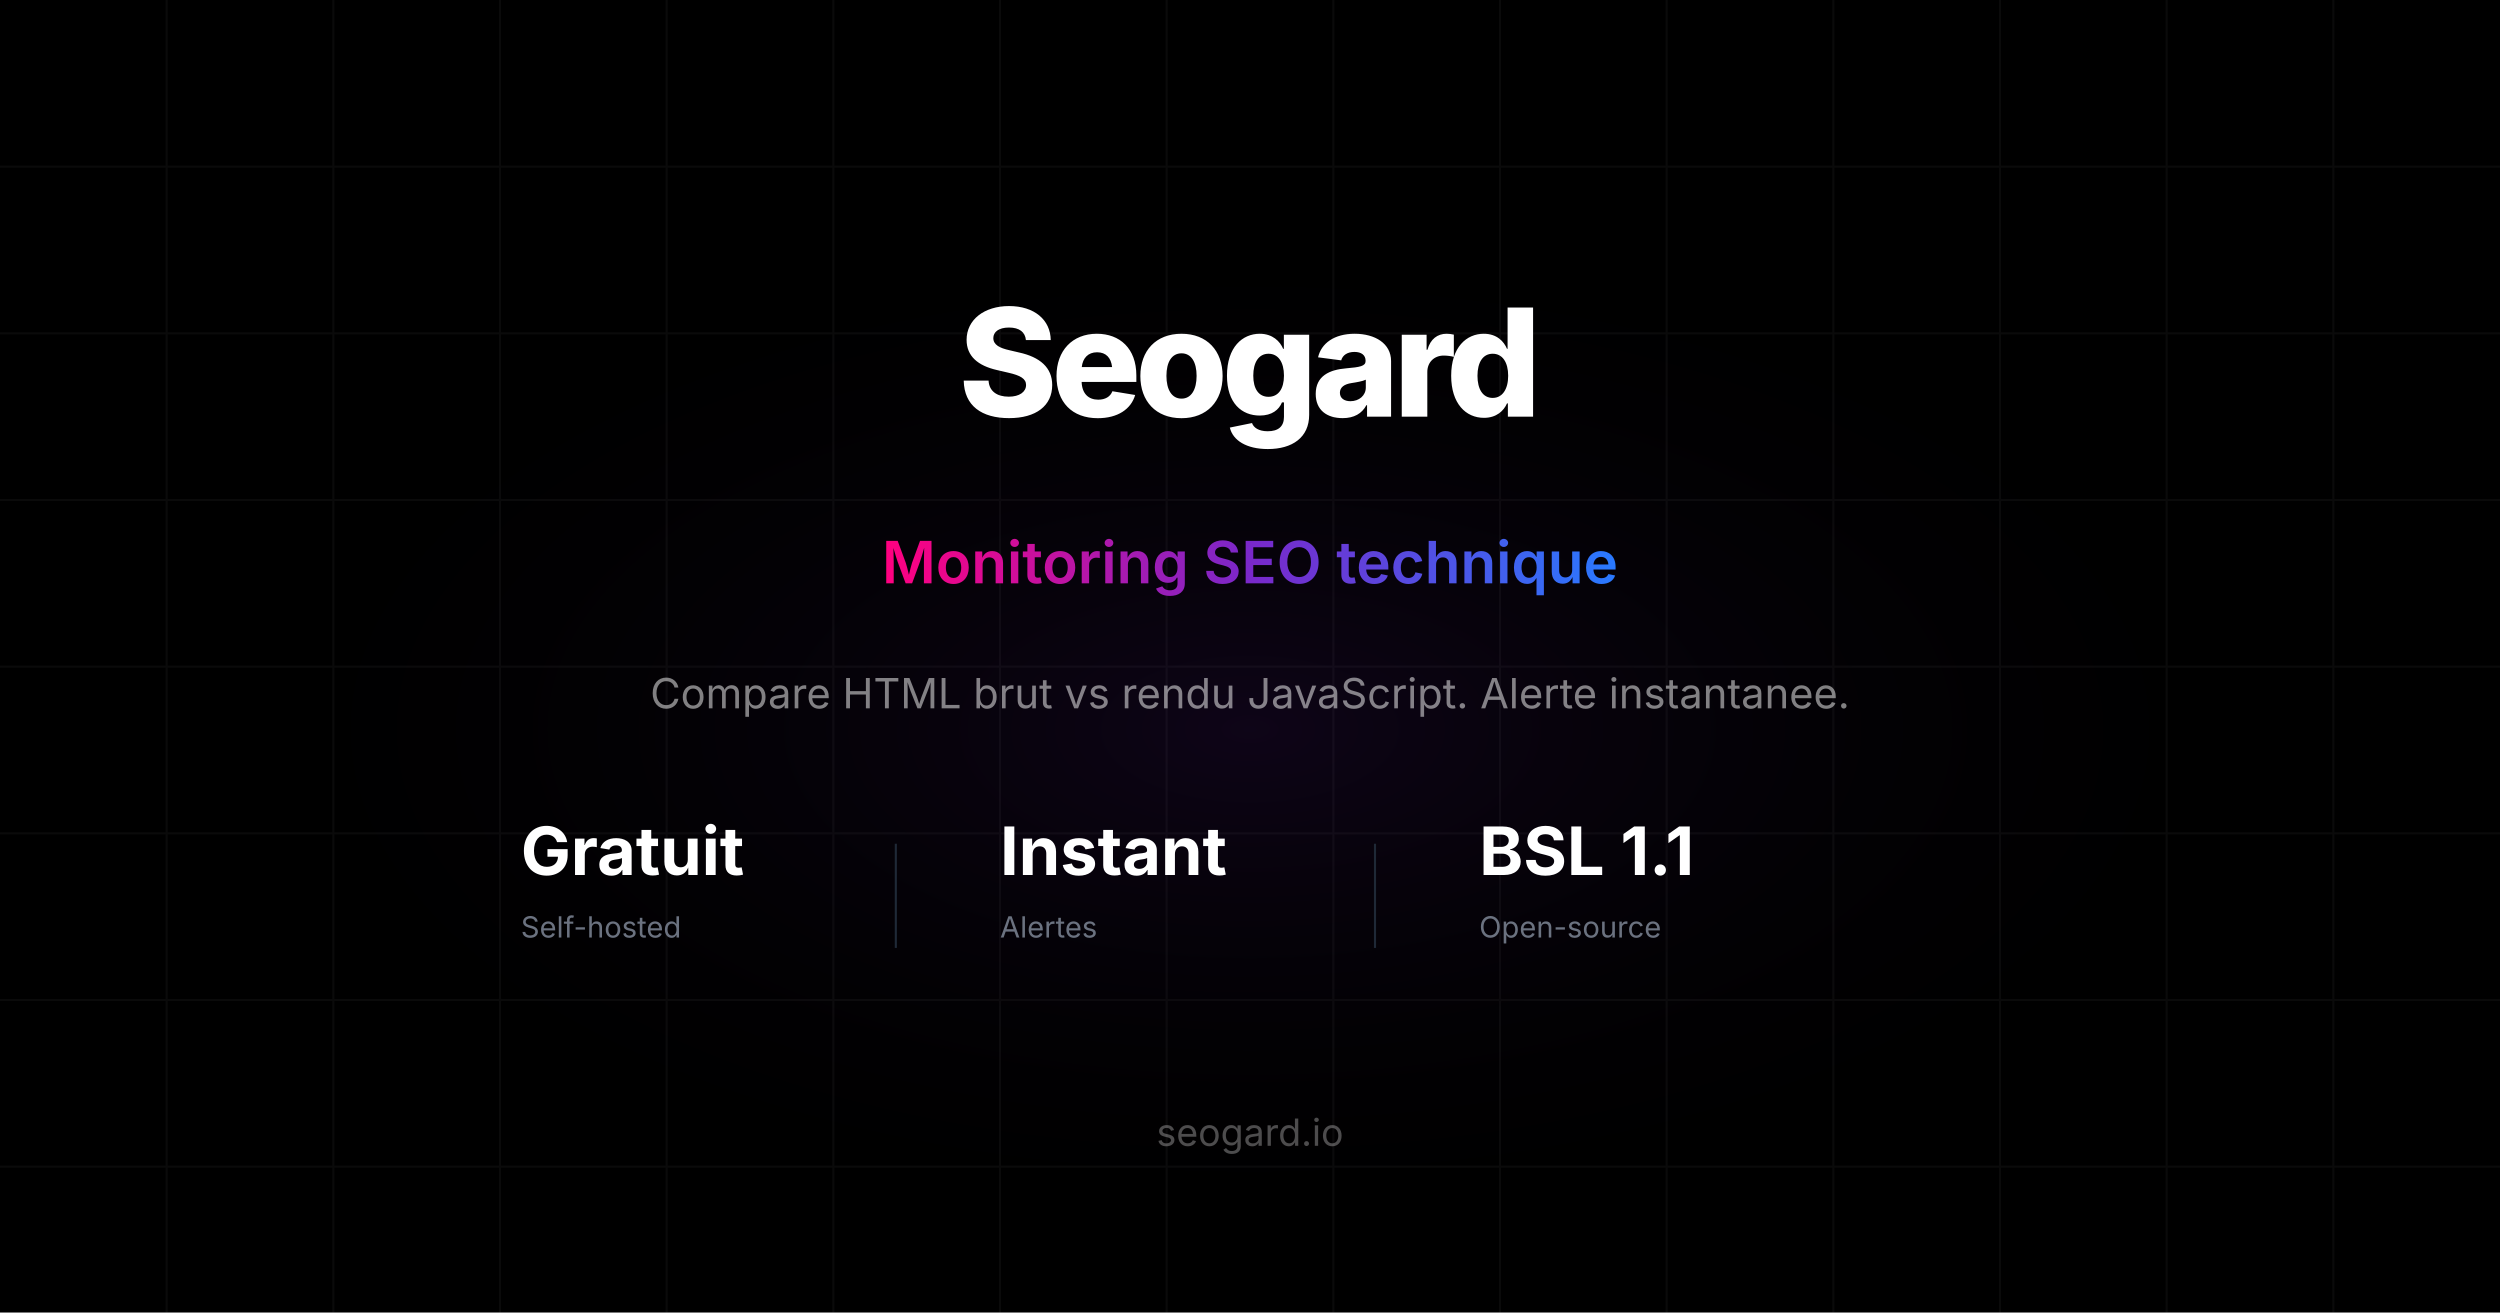
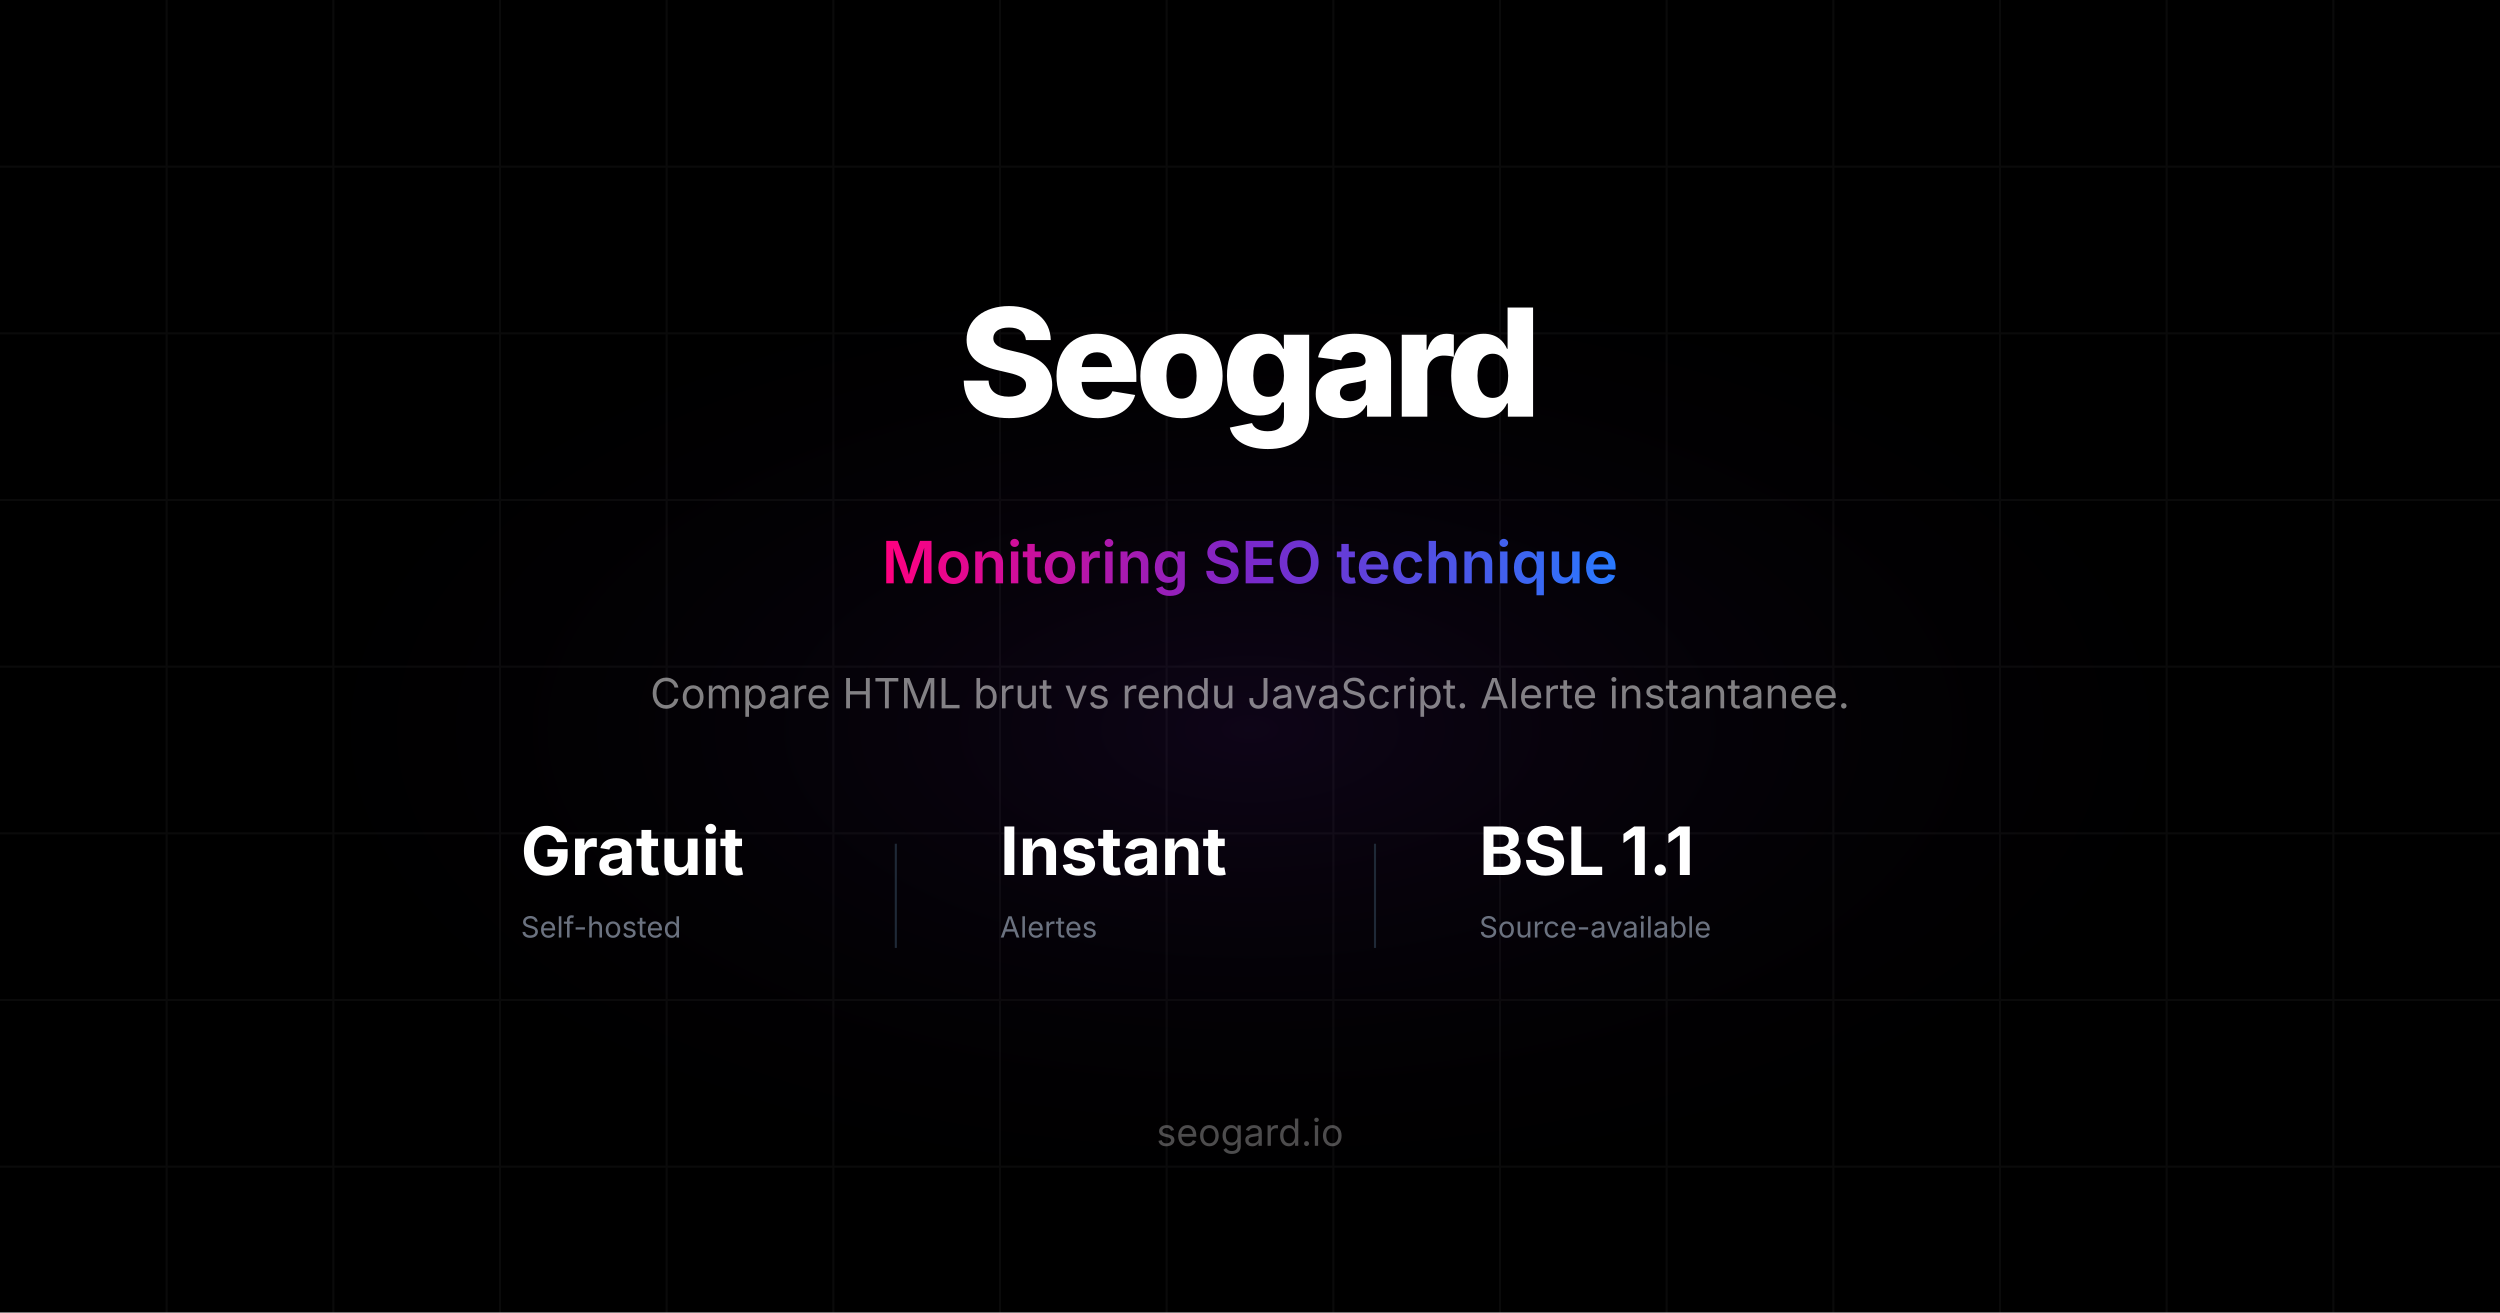
<svg xmlns="http://www.w3.org/2000/svg" width="1200" height="630" viewBox="0 0 1200 630" fill="none">
  <rect width="1200" height="630" fill="#000000" />
  <g opacity="0.04" stroke="#fff" stroke-width="1">
    <line x1="0" y1="80" x2="1200" y2="80" />
    <line x1="0" y1="160" x2="1200" y2="160" />
    <line x1="0" y1="240" x2="1200" y2="240" />
    <line x1="0" y1="320" x2="1200" y2="320" />
    <line x1="0" y1="400" x2="1200" y2="400" />
    <line x1="0" y1="480" x2="1200" y2="480" />
    <line x1="0" y1="560" x2="1200" y2="560" />
    <line x1="80" y1="0" x2="80" y2="630" />
    <line x1="160" y1="0" x2="160" y2="630" />
    <line x1="240" y1="0" x2="240" y2="630" />
    <line x1="320" y1="0" x2="320" y2="630" />
    <line x1="400" y1="0" x2="400" y2="630" />
    <line x1="480" y1="0" x2="480" y2="630" />
    <line x1="560" y1="0" x2="560" y2="630" />
    <line x1="640" y1="0" x2="640" y2="630" />
    <line x1="720" y1="0" x2="720" y2="630" />
    <line x1="800" y1="0" x2="800" y2="630" />
    <line x1="880" y1="0" x2="880" y2="630" />
    <line x1="960" y1="0" x2="960" y2="630" />
    <line x1="1040" y1="0" x2="1040" y2="630" />
    <line x1="1120" y1="0" x2="1120" y2="630" />
  </g>
  <ellipse cx="600" cy="350" rx="500" ry="250" fill="url(#glow)" opacity="0.12" />
  <text x="600" y="200" text-anchor="middle" font-family="Inter, -apple-system, system-ui, sans-serif" font-size="72" font-weight="800" fill="#ffffff" letter-spacing="-3">
    Seogard
  </text>
  <text x="600" y="280" text-anchor="middle" font-family="Inter, -apple-system, system-ui, sans-serif" font-size="28" font-weight="600" fill="url(#textGradient)">
    Monitoring SEO technique
  </text>
  <text x="600" y="340" text-anchor="middle" font-family="Inter, -apple-system, system-ui, sans-serif" font-size="20" fill="rgba(255,255,255,0.5)">
    Compare HTML brut vs rendu JavaScript. Alerte instantanee.
  </text>
  <g transform="translate(250, 420)">
    <text x="0" y="0" font-family="Inter, sans-serif" font-size="32" font-weight="700" fill="#fff">Gratuit</text>
    <text x="0" y="30" font-family="Inter, sans-serif" font-size="14" fill="#6b7280">Self-hosted</text>
  </g>
  <line x1="430" y1="405" x2="430" y2="455" stroke="#1f2937" stroke-width="1" />
  <g transform="translate(480, 420)">
    <text x="0" y="0" font-family="Inter, sans-serif" font-size="32" font-weight="700" fill="#fff">Instant</text>
    <text x="0" y="30" font-family="Inter, sans-serif" font-size="14" fill="#6b7280">Alertes</text>
  </g>
  <line x1="660" y1="405" x2="660" y2="455" stroke="#1f2937" stroke-width="1" />
  <g transform="translate(710, 420)">
    <text x="0" y="0" font-family="Inter, sans-serif" font-size="32" font-weight="700" fill="#fff">BSL 1.1</text>
-     <text x="0" y="30" font-family="Inter, sans-serif" font-size="14" fill="#6b7280">Open-source</text>
+     <text x="0" y="30" font-family="Inter, sans-serif" font-size="14" fill="#6b7280">Source-available</text>
  </g>
  <text x="600" y="550" text-anchor="middle" font-family="Inter, sans-serif" font-size="18" fill="rgba(255,255,255,0.3)">
    seogard.io
  </text>
  <defs>
    <linearGradient id="textGradient" x1="0%" y1="0%" x2="100%" y2="0%">
      <stop offset="0%" stop-color="#ff0080" />
      <stop offset="50%" stop-color="#7928ca" />
      <stop offset="100%" stop-color="#2979ff" />
    </linearGradient>
    <radialGradient id="glow" cx="50%" cy="50%" r="50%">
      <stop offset="0%" stop-color="#7928ca" />
      <stop offset="100%" stop-color="transparent" />
    </radialGradient>
  </defs>
</svg>
